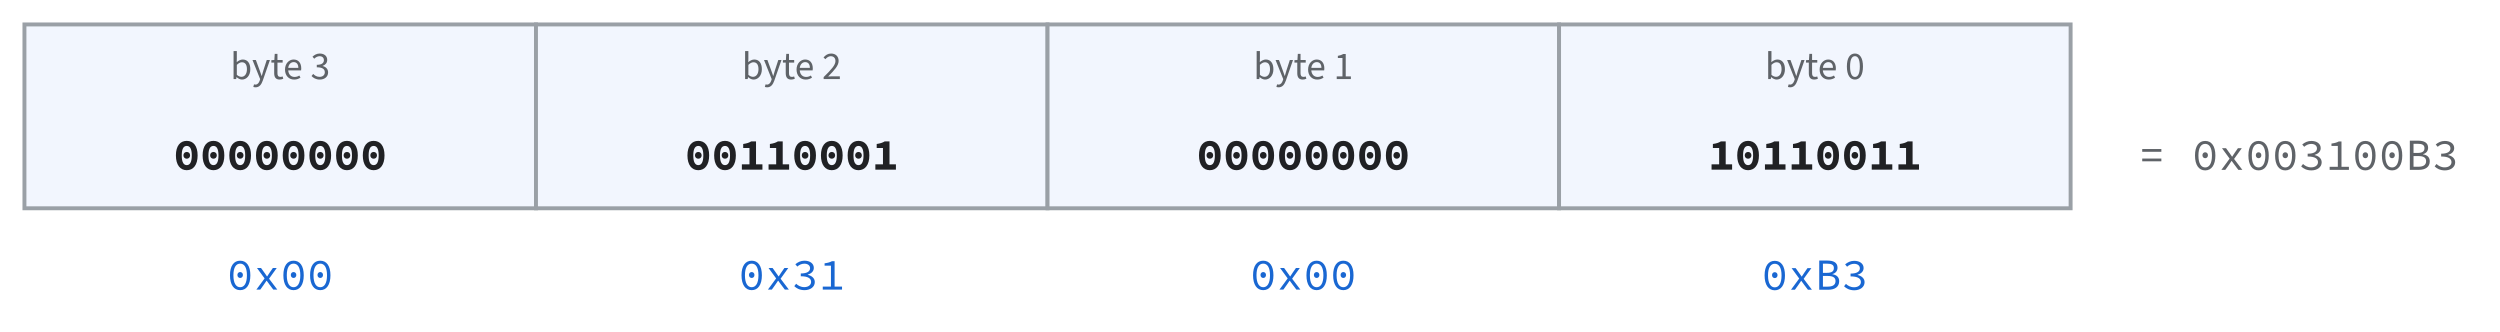
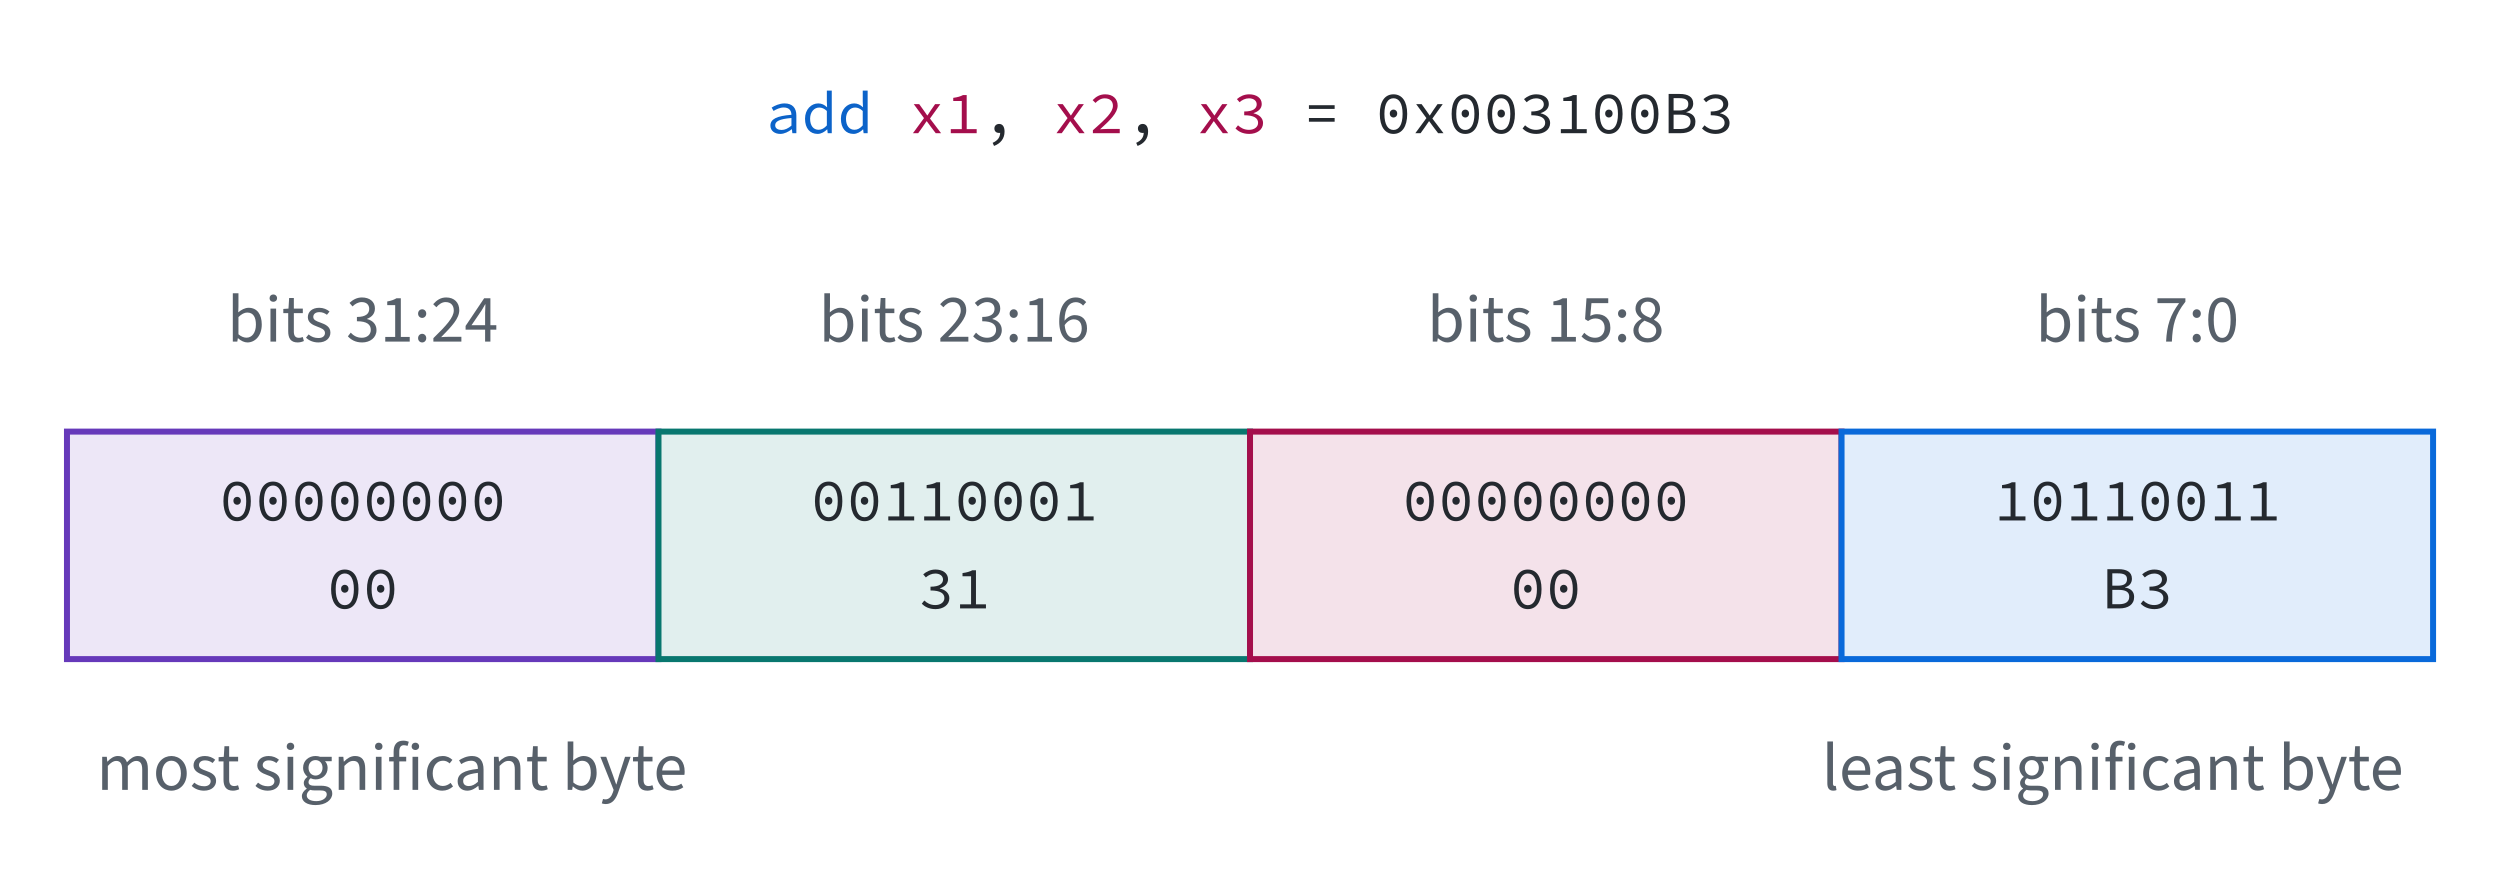
- <svg xmlns="http://www.w3.org/2000/svg" xmlns:xlink="http://www.w3.org/1999/xlink" version="1.1" width="443.31" height="58.78" viewBox="0 0 443.31 58.78">
+ <svg xmlns="http://www.w3.org/2000/svg" xmlns:xlink="http://www.w3.org/1999/xlink" version="1.1" width="311.49" height="111.6" viewBox="0 0 311.49 111.6">
  <defs>
-     <path id="font_1_29" d="M.297-.012C.408-.012 .508 .085 .508 .251 .508 .401 .44 .498 .315 .498 .261 .498 .207 .469 .162 .431L.165 .518V.712H.082V0H.148L.156 .05H.159C.202 .011 .252-.012 .297-.012M.283 .058C.251 .058 .207 .071 .165 .108V.362C.211 .406 .253 .428 .294 .428 .385 .428 .422 .357 .422 .25 .422 .13 .363 .058 .283 .058Z" />
-     <path id="font_1_52" d="M.091-.209C.188-.209 .239-.136 .273-.04L.456 .486H.375L.288 .218C.275 .175 .261 .125 .248 .081H.244C.228 .126 .212 .176 .196 .218L.098 .486H.012L.207-.001 .196-.037C.176-.097 .141-.14 .087-.14 .075-.14 .063-.138 .051-.134L.033-.199C.049-.205 .068-.209 .091-.209Z" />
-     <path id="font_1_47" d="M.235-.012C.268-.012 .301-.003 .327 .009L.31 .068C.29 .059 .272 .056 .254 .056 .199 .056 .179 .09 .179 .149V.419H.311V.486H.179V.642H.11L.1 .486 .024 .481V.419H.096V.151C.096 .054 .131-.012 .235-.012Z" />
-     <path id="font_1_32" d="M.278-.012C.345-.012 .397 .008 .439 .038L.41 .091C.376 .068 .335 .055 .288 .055 .196 .055 .135 .121 .128 .221H.455C.458 .237 .459 .252 .459 .27 .459 .41 .388 .498 .264 .498 .153 .498 .046 .401 .046 .243 .046 .082 .148-.012 .278-.012M.128 .285C.138 .378 .198 .432 .266 .432 .34 .432 .385 .381 .385 .285H.128Z" />
-     <path id="font_1_1206" d="M.236-.012C.353-.012 .447 .057 .447 .17 .447 .258 .386 .314 .309 .332V.336C.378 .362 .424 .411 .424 .488 .424 .591 .344 .65 .233 .65 .158 .65 .099 .616 .05 .57L.094 .518C.132 .555 .177 .582 .23 .582 .298 .582 .34 .543 .34 .482 .34 .415 .294 .363 .159 .363V.3C.311 .3 .363 .249 .363 .173 .363 .102 .308 .057 .231 .057 .156 .057 .106 .092 .068 .132L.026 .078C.069 .031 .134-.012 .236-.012Z" />
-     <path id="font_2_877" d="M.3-.012C.447-.012 .544 .105 .544 .32 .544 .536 .447 .647 .3 .647 .153 .647 .056 .536 .056 .32 .056 .105 .153-.012 .3-.012M.3 .102C.237 .102 .187 .155 .187 .32 .187 .485 .237 .533 .3 .533 .363 .533 .413 .485 .413 .32 .413 .155 .363 .102 .3 .102M.3 .246C.342 .246 .375 .276 .375 .322 .375 .368 .342 .398 .3 .398 .258 .398 .225 .368 .225 .322 .225 .276 .258 .246 .3 .246Z" />
-     <path id="font_3_877" d="M.3-.012C.442-.012 .529 .109 .529 .322 .529 .535 .442 .65 .3 .65 .158 .65 .071 .535 .071 .322 .071 .109 .158-.012 .3-.012M.3 .054C.211 .054 .148 .138 .148 .322 .148 .505 .211 .584 .3 .584 .389 .584 .452 .505 .452 .322 .452 .138 .389 .054 .3 .054M.3 .262C.333 .262 .362 .287 .362 .329 .362 .37 .333 .395 .3 .395 .267 .395 .238 .37 .238 .329 .238 .287 .267 .262 .3 .262Z" />
-     <path id="font_3_51" d="M.064 0H.152L.232 .112C.252 .143 .272 .171 .292 .2H.296C.317 .172 .34 .14 .36 .112L.445 0H.535L.349 .245 .522 .486H.435L.362 .381C.345 .354 .325 .324 .307 .297H.303C.283 .324 .263 .353 .246 .379L.169 .486H.078L.249 .252 .064 0Z" />
-     <path id="font_1_1205" d="M.04 0H.452V.071H.261C.228 .071 .189 .069 .154 .066 .309 .224 .421 .339 .421 .463 .421 .575 .347 .65 .229 .65 .147 .65 .09 .611 .037 .551L.084 .506C.12 .548 .166 .582 .219 .582 .3 .582 .34 .531 .34 .458 .34 .355 .23 .237 .04 .051V0Z" />
-     <path id="font_2_878" d="M.079 0H.541V.119H.397V.635H.289C.24 .606 .195 .59 .109 .577V.486H.25V.119H.079V0Z" />
-     <path id="font_3_880" d="M.287-.012C.414-.012 .518 .057 .518 .17 .518 .258 .445 .314 .36 .332V.336C.439 .362 .496 .411 .496 .488 .496 .591 .405 .65 .285 .65 .203 .65 .134 .616 .081 .57L.125 .518C.167 .556 .222 .583 .282 .583 .36 .583 .412 .544 .412 .482 .412 .415 .354 .363 .203 .363V.3C.371 .3 .435 .249 .435 .173 .435 .102 .369 .056 .282 .056 .2 .056 .141 .092 .099 .132L.057 .078C.104 .031 .177-.012 .287-.012Z" />
-     <path id="font_3_878" d="M.097 0H.53V.068H.363V.638H.302C.261 .616 .213 .601 .138 .591V.538H.281V.068H.097V0Z" />
-     <path id="font_1_1204" d="M.079 0H.439V.069H.308V.638H.244C.209 .617 .167 .601 .108 .591V.537H.225V.069H.079V0Z" />
-     <path id="font_1_1203" d="M.249-.012C.376-.012 .453 .107 .453 .321 .453 .535 .376 .65 .249 .65 .121 .65 .044 .535 .044 .321 .044 .107 .121-.012 .249-.012M.249 .055C.175 .055 .125 .134 .125 .321 .125 .508 .175 .583 .249 .583 .323 .583 .373 .508 .373 .321 .373 .134 .323 .055 .249 .055Z" />
-     <path id="font_3_3" d="M.099 0H.3C.447 0 .547 .063 .547 .192 .547 .282 .491 .334 .395 .349V.353C.473 .373 .51 .431 .51 .496 .51 .611 .419 .656 .285 .656H.099V0M.182 .38V.586H.275C.376 .586 .428 .56 .428 .489 .428 .416 .383 .38 .271 .38H.182M.182 .07V.31H.288C.403 .31 .465 .277 .465 .196 .465 .107 .4 .07 .288 .07H.182Z" />
-     <path id="font_3_1157" d="M.085 .406H.515V.468H.085V.406M.085 .192H.515V.254H.085V.192Z" />
+     <path id="font_1_877" d="M.3-.012C.442-.012 .529 .109 .529 .322 .529 .535 .442 .65 .3 .65 .158 .65 .071 .535 .071 .322 .071 .109 .158-.012 .3-.012M.3 .054C.211 .054 .148 .138 .148 .322 .148 .505 .211 .584 .3 .584 .389 .584 .452 .505 .452 .322 .452 .138 .389 .054 .3 .054M.3 .262C.333 .262 .362 .287 .362 .329 .362 .37 .333 .395 .3 .395 .267 .395 .238 .37 .238 .329 .238 .287 .267 .262 .3 .262Z" />
+     <path id="font_2_29" d="M.297-.012C.408-.012 .508 .085 .508 .251 .508 .401 .44 .498 .315 .498 .261 .498 .207 .469 .162 .431L.165 .518V.712H.082V0H.148L.156 .05H.159C.202 .011 .252-.012 .297-.012M.283 .058C.251 .058 .207 .071 .165 .108V.362C.211 .406 .253 .428 .294 .428 .385 .428 .422 .357 .422 .25 .422 .13 .363 .058 .283 .058Z" />
+     <path id="font_2_36" d="M.082 0H.165V.486H.082V0M.124 .586C.156 .586 .179 .607 .179 .64 .179 .672 .156 .694 .124 .694 .092 .694 .069 .672 .069 .64 .069 .607 .092 .586 .124 .586Z" />
+     <path id="font_2_47" d="M.235-.012C.268-.012 .301-.003 .327 .009L.31 .068C.29 .059 .272 .056 .254 .056 .199 .056 .179 .09 .179 .149V.419H.311V.486H.179V.642H.11L.1 .486 .024 .481V.419H.096V.151C.096 .054 .131-.012 .235-.012Z" />
+     <path id="font_2_46" d="M.209-.012C.324-.012 .387 .054 .387 .133 .387 .221 .314 .254 .238 .281 .177 .302 .135 .32 .135 .364 .135 .4 .162 .434 .224 .434 .267 .434 .302 .42 .336 .395L.374 .443C.336 .475 .284 .498 .223 .498 .117 .498 .055 .438 .055 .36 .055 .28 .125 .245 .198 .219 .253 .199 .307 .178 .307 .128 .307 .086 .276 .053 .212 .053 .152 .053 .108 .071 .066 .106L.028 .058C.073 .014 .138-.012 .209-.012Z" />
+     <path id="font_2_1206" d="M.236-.012C.353-.012 .447 .057 .447 .17 .447 .258 .386 .314 .309 .332V.336C.378 .362 .424 .411 .424 .488 .424 .591 .344 .65 .233 .65 .158 .65 .099 .616 .05 .57L.094 .518C.132 .555 .177 .582 .23 .582 .298 .582 .34 .543 .34 .482 .34 .415 .294 .363 .159 .363V.3C.311 .3 .363 .249 .363 .173 .363 .102 .308 .057 .231 .057 .156 .057 .106 .092 .068 .132L.026 .078C.069 .031 .134-.012 .236-.012Z" />
+     <path id="font_2_1204" d="M.079 0H.439V.069H.308V.638H.244C.209 .617 .167 .601 .108 .591V.537H.225V.069H.079V0Z" />
+     <path id="font_2_1259" d="M.125 .349C.158 .349 .185 .375 .185 .412 .185 .45 .158 .476 .125 .476 .092 .476 .065 .45 .065 .412 .065 .375 .092 .349 .125 .349M.125-.012C.158-.012 .185 .014 .185 .051 .185 .089 .158 .115 .125 .115 .092 .115 .065 .089 .065 .051 .065 .014 .092-.012 .125-.012Z" />
+     <path id="font_2_1205" d="M.04 0H.452V.071H.261C.228 .071 .189 .069 .154 .066 .309 .224 .421 .339 .421 .463 .421 .575 .347 .65 .229 .65 .147 .65 .09 .611 .037 .551L.084 .506C.12 .548 .166 .582 .219 .582 .3 .582 .34 .531 .34 .458 .34 .355 .23 .237 .04 .051V0Z" />
+     <path id="font_2_1207" d="M.104 .242 .253 .459C.271 .491 .289 .519 .305 .549H.309C.307 .515 .304 .46 .304 .427V.242H.104M.304 0H.382V.176H.469V.242H.382V.638H.29L.017 .231V.176H.304V0Z" />
+     <path id="font_1_878" d="M.097 0H.53V.068H.363V.638H.302C.261 .616 .213 .601 .138 .591V.538H.281V.068H.097V0Z" />
+     <path id="font_1_880" d="M.287-.012C.414-.012 .518 .057 .518 .17 .518 .258 .445 .314 .36 .332V.336C.439 .362 .496 .411 .496 .488 .496 .591 .405 .65 .285 .65 .203 .65 .134 .616 .081 .57L.125 .518C.167 .556 .222 .583 .282 .583 .36 .583 .412 .544 .412 .482 .412 .415 .354 .363 .203 .363V.3C.371 .3 .435 .249 .435 .173 .435 .102 .369 .056 .282 .056 .2 .056 .141 .092 .099 .132L.057 .078C.104 .031 .177-.012 .287-.012Z" />
+     <path id="font_2_1209" d="M.261 .328C.34 .328 .379 .276 .379 .193 .379 .109 .331 .053 .268 .053 .188 .053 .139 .119 .128 .243 .168 .303 .22 .328 .261 .328M.268-.012C.371-.012 .457 .071 .457 .193 .457 .324 .386 .39 .275 .39 .223 .39 .166 .358 .126 .308 .129 .511 .205 .581 .294 .581 .334 .581 .374 .561 .399 .53L.445 .582C.41 .621 .36 .65 .291 .65 .164 .65 .048 .551 .048 .295 .048 .09 .143-.012 .268-.012Z" />
+     <path id="font_2_1208" d="M.234-.012C.345-.012 .449 .066 .449 .204 .449 .342 .36 .404 .252 .404 .213 .404 .184 .394 .154 .378L.171 .566H.418V.638H.098L.077 .331 .121 .303C.159 .328 .186 .341 .23 .341 .312 .341 .365 .29 .365 .202 .365 .113 .304 .057 .226 .057 .151 .057 .103 .092 .065 .13L.025 .075C.069 .031 .132-.012 .234-.012Z" />
+     <path id="font_2_1211" d="M.25-.012C.374-.012 .456 .063 .456 .158 .456 .244 .402 .289 .345 .322V.326C.385 .356 .433 .413 .433 .48 .433 .579 .364 .65 .253 .65 .15 .65 .072 .584 .072 .486 .072 .419 .114 .372 .161 .339V.335C.101 .303 .041 .246 .041 .163 .041 .062 .13-.012 .25-.012M.295 .348C.218 .378 .148 .41 .148 .486 .148 .548 .192 .588 .251 .588 .321 .588 .362 .538 .362 .476 .362 .429 .338 .386 .295 .348M.252 .05C.174 .05 .116 .101 .116 .171 .116 .229 .154 .276 .204 .309 .296 .272 .377 .243 .377 .161 .377 .095 .326 .05 .252 .05Z" />
+     <path id="font_1_3" d="M.099 0H.3C.447 0 .547 .063 .547 .192 .547 .282 .491 .334 .395 .349V.353C.473 .373 .51 .431 .51 .496 .51 .611 .419 .656 .285 .656H.099V0M.182 .38V.586H.275C.376 .586 .428 .56 .428 .489 .428 .416 .383 .38 .271 .38H.182M.182 .07V.31H.288C.403 .31 .465 .277 .465 .196 .465 .107 .4 .07 .288 .07H.182Z" />
+     <path id="font_2_1210" d="M.171 0H.256C.267 .249 .302 .393 .455 .587V.638H.044V.566H.362C.233 .39 .182 .24 .171 0Z" />
+     <path id="font_2_1203" d="M.249-.012C.376-.012 .453 .107 .453 .321 .453 .535 .376 .65 .249 .65 .121 .65 .044 .535 .044 .321 .044 .107 .121-.012 .249-.012M.249 .055C.175 .055 .125 .134 .125 .321 .125 .508 .175 .583 .249 .583 .323 .583 .373 .508 .373 .321 .373 .134 .323 .055 .249 .055Z" />
+     <path id="font_2_40" d="M.082 0H.165V.352C.21 .402 .25 .426 .286 .426 .348 .426 .376 .388 .376 .297V0H.459V.352C.504 .402 .543 .426 .581 .426 .642 .426 .671 .388 .671 .297V0H.754V.308C.754 .432 .706 .498 .606 .498 .547 .498 .496 .46 .446 .406 .426 .463 .386 .498 .311 .498 .253 .498 .203 .462 .16 .416H.157L.15 .486H.082V0Z" />
+     <path id="font_2_42" d="M.271-.012C.39-.012 .497 .081 .497 .242 .497 .405 .39 .498 .271 .498 .152 .498 .046 .405 .046 .242 .046 .081 .152-.012 .271-.012M.271 .057C.188 .057 .132 .131 .132 .242 .132 .354 .188 .429 .271 .429 .355 .429 .411 .354 .411 .242 .411 .131 .355 .057 .271 .057Z" />
+     <path id="font_2_34" d="M.246-.224C.397-.224 .492-.146 .492-.055 .492 .025 .435 .061 .322 .061H.228C.163 .061 .143 .083 .143 .113 .143 .14 .156 .156 .174 .171 .196 .16 .222 .154 .246 .154 .345 .154 .424 .219 .424 .323 .424 .364 .408 .4 .385 .422H.484V.486H.315C.297 .493 .273 .498 .246 .498 .147 .498 .063 .431 .063 .325 .063 .267 .094 .22 .126 .194V.19C.101 .173 .073 .141 .073 .1 .073 .062 .092 .036 .116 .021V.017C.072-.013 .045-.052 .045-.093 .045-.177 .127-.224 .246-.224M.246 .21C.19 .21 .143 .254 .143 .325 .143 .396 .189 .438 .246 .438 .303 .438 .349 .395 .349 .325 .349 .254 .302 .21 .246 .21M.258-.166C.17-.166 .117-.134 .117-.082 .117-.054 .132-.025 .167 0 .188-.006 .211-.008 .23-.008H.313C.377-.008 .411-.023 .411-.068 .411-.118 .35-.166 .258-.166Z" />
+     <path id="font_2_41" d="M.082 0H.165V.352C.213 .401 .248 .426 .297 .426 .361 .426 .389 .388 .389 .297V0H.472V.308C.472 .432 .426 .498 .323 .498 .256 .498 .206 .462 .16 .416H.157L.15 .486H.082V0Z" />
+     <path id="font_2_33" d="M.096 0H.179V.419H.281V.486H.179V.562C.179 .624 .201 .657 .247 .657 .264 .657 .282 .653 .301 .647L.319 .708C.299 .717 .268 .724 .238 .724 .141 .724 .096 .661 .096 .562V.486L.03 .481V.419H.096V0Z" />
+     <path id="font_2_30" d="M.274-.012C.332-.012 .387 .01 .431 .05L.395 .103C.366 .077 .326 .057 .281 .057 .192 .057 .132 .131 .132 .242 .132 .354 .196 .429 .284 .429 .323 .429 .354 .414 .381 .389L.422 .441C.388 .473 .344 .498 .28 .498 .155 .498 .046 .405 .046 .242 .046 .081 .145-.012 .274-.012Z" />
+     <path id="font_2_28" d="M.194-.012C.255-.012 .308 .019 .354 .058H.357L.365 0H.433V.299C.433 .419 .382 .498 .264 .498 .186 .498 .118 .465 .073 .435L.105 .379C.143 .404 .194 .429 .25 .429 .329 .429 .349 .37 .35 .309 .142 .286 .052 .234 .052 .126 .052 .038 .113-.012 .194-.012M.217 .056C.17 .056 .133 .077 .133 .131 .133 .194 .186 .231 .35 .25V.118C.303 .077 .264 .056 .217 .056Z" />
+     <path id="font_2_52" d="M.091-.209C.188-.209 .239-.136 .273-.04L.456 .486H.375L.288 .218C.275 .175 .261 .125 .248 .081H.244C.228 .126 .212 .176 .196 .218L.098 .486H.012L.207-.001 .196-.037C.176-.097 .141-.14 .087-.14 .075-.14 .063-.138 .051-.134L.033-.199C.049-.205 .068-.209 .091-.209Z" />
+     <path id="font_2_32" d="M.278-.012C.345-.012 .397 .008 .439 .038L.41 .091C.376 .068 .335 .055 .288 .055 .196 .055 .135 .121 .128 .221H.455C.458 .237 .459 .252 .459 .27 .459 .41 .388 .498 .264 .498 .153 .498 .046 .401 .046 .243 .046 .082 .148-.012 .278-.012M.128 .285C.138 .378 .198 .432 .266 .432 .34 .432 .385 .381 .385 .285H.128Z" />
+     <path id="font_2_39" d="M.169-.012C.19-.012 .205-.009 .217-.003L.206 .059C.198 .057 .194 .057 .189 .057 .176 .057 .165 .066 .165 .092V.712H.082V.098C.082 .028 .107-.012 .169-.012Z" />
+     <path id="font_1_28" d="M.246-.012C.315-.012 .384 .024 .438 .066H.441L.448 0H.515V.298C.515 .419 .451 .498 .318 .498 .233 .498 .151 .46 .102 .428L.134 .372C.179 .4 .241 .43 .304 .43 .398 .43 .431 .374 .433 .308 .182 .288 .081 .235 .081 .126 .081 .039 .155-.012 .246-.012M.268 .054C.212 .054 .161 .077 .161 .132 .161 .196 .225 .237 .433 .254V.126C.378 .08 .323 .054 .268 .054Z" />
+     <path id="font_1_31" d="M.271-.012C.331-.012 .389 .023 .429 .064H.432L.439 0H.507V.712H.425V.525L.429 .435H.426C.384 .475 .339 .498 .281 .498 .166 .498 .06 .4 .06 .242 .06 .08 .144-.012 .271-.012M.288 .057C.198 .057 .145 .127 .145 .243 .145 .354 .213 .429 .297 .429 .339 .429 .381 .413 .425 .372V.13C.382 .082 .336 .057 .288 .057Z" />
+     <path id="font_1_51" d="M.064 0H.152L.232 .112C.252 .143 .272 .171 .292 .2H.296C.317 .172 .34 .14 .36 .112L.445 0H.535L.349 .245 .522 .486H.435L.362 .381C.345 .354 .325 .324 .307 .297H.303C.283 .324 .263 .353 .246 .379L.169 .486H.078L.249 .252 .064 0Z" />
+     <path id="font_1_914" d="M.22-.213C.33-.172 .396-.09 .396 .027 .396 .105 .365 .155 .306 .155 .263 .155 .226 .128 .226 .079 .226 .029 .261 .004 .304 .004 .31 .004 .317 .004 .323 .006 .32-.073 .279-.124 .197-.161L.22-.213Z" />
+     <path id="font_1_879" d="M.073 0H.522V.071H.312C.274 .071 .233 .068 .193 .065 .367 .223 .487 .342 .487 .462 .487 .575 .407 .65 .279 .65 .189 .65 .126 .611 .069 .553L.116 .506C.157 .549 .209 .583 .269 .583 .363 .583 .408 .531 .408 .458 .408 .352 .289 .24 .073 .049V0Z" />
+     <path id="font_1_1157" d="M.085 .406H.515V.468H.085V.406M.085 .192H.515V.254H.085V.192Z" />
  </defs>
-   <path transform="matrix(1,0,0,-1,4.33374,36.93356)" d="M0 0V32.599H90.708V0ZM90.708 32.599" fill="#f2f6fe" />
-   <path transform="matrix(1,0,0,-1,4.33374,36.93356)" stroke-width=".697" stroke-linecap="butt" stroke-miterlimit="10" stroke-linejoin="miter" fill="none" stroke="#9aa0a6" d="M0 0V32.599H90.708V0ZM90.708 32.599" />
-   <use data-text="b" xlink:href="#font_1_29" transform="matrix(6.973848,0,0,-6.973848,40.84497,14.02594)" fill="#5f6368" />
-   <use data-text="y" xlink:href="#font_1_52" transform="matrix(6.973848,0,0,-6.973848,44.68756,14.02594)" fill="#5f6368" />
-   <use data-text="t" xlink:href="#font_1_47" transform="matrix(6.973848,0,0,-6.973848,47.95132,14.02594)" fill="#5f6368" />
-   <use data-text="e" xlink:href="#font_1_32" transform="matrix(6.973848,0,0,-6.973848,50.21782,14.02594)" fill="#5f6368" />
-   <use data-text="3" xlink:href="#font_1_1206" transform="matrix(6.973848,0,0,-6.973848,55.06465,14.02594)" fill="#5f6368" />
-   <use data-text="0" xlink:href="#font_2_877" transform="matrix(7.890455,0,0,-7.890455,30.75059,30.08433)" fill="#202124" />
-   <use data-text="0" xlink:href="#font_2_877" transform="matrix(7.890455,0,0,-7.890455,35.48486,30.08433)" fill="#202124" />
-   <use data-text="0" xlink:href="#font_2_877" transform="matrix(7.890455,0,0,-7.890455,40.21913,30.08433)" fill="#202124" />
-   <use data-text="0" xlink:href="#font_2_877" transform="matrix(7.890455,0,0,-7.890455,44.9534,30.08433)" fill="#202124" />
-   <use data-text="0" xlink:href="#font_2_877" transform="matrix(7.890455,0,0,-7.890455,49.68768,30.08433)" fill="#202124" />
-   <use data-text="0" xlink:href="#font_2_877" transform="matrix(7.890455,0,0,-7.890455,54.42195,30.08433)" fill="#202124" />
-   <use data-text="0" xlink:href="#font_2_877" transform="matrix(7.890455,0,0,-7.890455,59.15622,30.08433)" fill="#202124" />
-   <use data-text="0" xlink:href="#font_2_877" transform="matrix(7.890455,0,0,-7.890455,63.89049,30.08433)" fill="#202124" />
-   <use data-text="0" xlink:href="#font_3_877" transform="matrix(7.890455,0,0,-7.890455,40.21927,51.35623)" fill="#1967d2" />
-   <use data-text="x" xlink:href="#font_3_51" transform="matrix(7.890455,0,0,-7.890455,44.95354,51.35623)" fill="#1967d2" />
-   <use data-text="0" xlink:href="#font_3_877" transform="matrix(7.890455,0,0,-7.890455,49.68781,51.35623)" fill="#1967d2" />
-   <use data-text="0" xlink:href="#font_3_877" transform="matrix(7.890455,0,0,-7.890455,54.42209,51.35623)" fill="#1967d2" />
-   <path transform="matrix(1,0,0,-1,4.33374,36.93356)" d="M90.708 0V32.599H181.417V0ZM181.417 32.599" fill="#f2f6fe" />
-   <path transform="matrix(1,0,0,-1,4.33374,36.93356)" stroke-width=".697" stroke-linecap="butt" stroke-miterlimit="10" stroke-linejoin="miter" fill="none" stroke="#9aa0a6" d="M90.708 0V32.599H181.417V0ZM181.417 32.599" />
-   <use data-text="b" xlink:href="#font_1_29" transform="matrix(6.973848,0,0,-6.973848,131.5534,14.02594)" fill="#5f6368" />
-   <use data-text="y" xlink:href="#font_1_52" transform="matrix(6.973848,0,0,-6.973848,135.396,14.02594)" fill="#5f6368" />
-   <use data-text="t" xlink:href="#font_1_47" transform="matrix(6.973848,0,0,-6.973848,138.6598,14.02594)" fill="#5f6368" />
-   <use data-text="e" xlink:href="#font_1_32" transform="matrix(6.973848,0,0,-6.973848,140.9262,14.02594)" fill="#5f6368" />
-   <use data-text="2" xlink:href="#font_1_1205" transform="matrix(6.973848,0,0,-6.973848,145.7731,14.02594)" fill="#5f6368" />
-   <use data-text="0" xlink:href="#font_2_877" transform="matrix(7.890455,0,0,-7.890455,121.459,30.08433)" fill="#202124" />
-   <use data-text="0" xlink:href="#font_2_877" transform="matrix(7.890455,0,0,-7.890455,126.1933,30.08433)" fill="#202124" />
-   <use data-text="1" xlink:href="#font_2_878" transform="matrix(7.890455,0,0,-7.890455,130.9275,30.08433)" fill="#202124" />
-   <use data-text="1" xlink:href="#font_2_878" transform="matrix(7.890455,0,0,-7.890455,135.6618,30.08433)" fill="#202124" />
-   <use data-text="0" xlink:href="#font_2_877" transform="matrix(7.890455,0,0,-7.890455,140.3961,30.08433)" fill="#202124" />
-   <use data-text="0" xlink:href="#font_2_877" transform="matrix(7.890455,0,0,-7.890455,145.1304,30.08433)" fill="#202124" />
-   <use data-text="0" xlink:href="#font_2_877" transform="matrix(7.890455,0,0,-7.890455,149.8646,30.08433)" fill="#202124" />
-   <use data-text="1" xlink:href="#font_2_878" transform="matrix(7.890455,0,0,-7.890455,154.5989,30.08433)" fill="#202124" />
-   <use data-text="0" xlink:href="#font_3_877" transform="matrix(7.890455,0,0,-7.890455,130.9277,51.35623)" fill="#1967d2" />
-   <use data-text="x" xlink:href="#font_3_51" transform="matrix(7.890455,0,0,-7.890455,135.6619,51.35623)" fill="#1967d2" />
-   <use data-text="3" xlink:href="#font_3_880" transform="matrix(7.890455,0,0,-7.890455,140.3962,51.35623)" fill="#1967d2" />
-   <use data-text="1" xlink:href="#font_3_878" transform="matrix(7.890455,0,0,-7.890455,145.1305,51.35623)" fill="#1967d2" />
-   <path transform="matrix(1,0,0,-1,4.33374,36.93356)" d="M181.417 0V32.599H272.125V0ZM272.125 32.599" fill="#f2f6fe" />
-   <path transform="matrix(1,0,0,-1,4.33374,36.93356)" stroke-width=".697" stroke-linecap="butt" stroke-miterlimit="10" stroke-linejoin="miter" fill="none" stroke="#9aa0a6" d="M181.417 0V32.599H272.125V0ZM272.125 32.599" />
-   <use data-text="b" xlink:href="#font_1_29" transform="matrix(6.973848,0,0,-6.973848,222.2618,14.02594)" fill="#5f6368" />
-   <use data-text="y" xlink:href="#font_1_52" transform="matrix(6.973848,0,0,-6.973848,226.1044,14.02594)" fill="#5f6368" />
-   <use data-text="t" xlink:href="#font_1_47" transform="matrix(6.973848,0,0,-6.973848,229.3681,14.02594)" fill="#5f6368" />
-   <use data-text="e" xlink:href="#font_1_32" transform="matrix(6.973848,0,0,-6.973848,231.6346,14.02594)" fill="#5f6368" />
-   <use data-text="1" xlink:href="#font_1_1204" transform="matrix(6.973848,0,0,-6.973848,236.4815,14.02594)" fill="#5f6368" />
-   <use data-text="0" xlink:href="#font_2_877" transform="matrix(7.890455,0,0,-7.890455,212.1674,30.08433)" fill="#202124" />
-   <use data-text="0" xlink:href="#font_2_877" transform="matrix(7.890455,0,0,-7.890455,216.9017,30.08433)" fill="#202124" />
-   <use data-text="0" xlink:href="#font_2_877" transform="matrix(7.890455,0,0,-7.890455,221.636,30.08433)" fill="#202124" />
-   <use data-text="0" xlink:href="#font_2_877" transform="matrix(7.890455,0,0,-7.890455,226.3702,30.08433)" fill="#202124" />
-   <use data-text="0" xlink:href="#font_2_877" transform="matrix(7.890455,0,0,-7.890455,231.1045,30.08433)" fill="#202124" />
-   <use data-text="0" xlink:href="#font_2_877" transform="matrix(7.890455,0,0,-7.890455,235.8388,30.08433)" fill="#202124" />
-   <use data-text="0" xlink:href="#font_2_877" transform="matrix(7.890455,0,0,-7.890455,240.5731,30.08433)" fill="#202124" />
-   <use data-text="0" xlink:href="#font_2_877" transform="matrix(7.890455,0,0,-7.890455,245.3073,30.08433)" fill="#202124" />
-   <use data-text="0" xlink:href="#font_3_877" transform="matrix(7.890455,0,0,-7.890455,221.6361,51.35623)" fill="#1967d2" />
-   <use data-text="x" xlink:href="#font_3_51" transform="matrix(7.890455,0,0,-7.890455,226.3704,51.35623)" fill="#1967d2" />
-   <use data-text="0" xlink:href="#font_3_877" transform="matrix(7.890455,0,0,-7.890455,231.1046,51.35623)" fill="#1967d2" />
-   <use data-text="0" xlink:href="#font_3_877" transform="matrix(7.890455,0,0,-7.890455,235.8389,51.35623)" fill="#1967d2" />
-   <path transform="matrix(1,0,0,-1,4.33374,36.93356)" d="M272.125 0V32.599H362.834V0ZM362.834 32.599" fill="#f2f6fe" />
-   <path transform="matrix(1,0,0,-1,4.33374,36.93356)" stroke-width=".697" stroke-linecap="butt" stroke-miterlimit="10" stroke-linejoin="miter" fill="none" stroke="#9aa0a6" d="M272.125 0V32.599H362.834V0ZM362.834 32.599" />
-   <use data-text="b" xlink:href="#font_1_29" transform="matrix(6.973848,0,0,-6.973848,312.9702,14.02594)" fill="#5f6368" />
-   <use data-text="y" xlink:href="#font_1_52" transform="matrix(6.973848,0,0,-6.973848,316.8128,14.02594)" fill="#5f6368" />
-   <use data-text="t" xlink:href="#font_1_47" transform="matrix(6.973848,0,0,-6.973848,320.0766,14.02594)" fill="#5f6368" />
-   <use data-text="e" xlink:href="#font_1_32" transform="matrix(6.973848,0,0,-6.973848,322.3431,14.02594)" fill="#5f6368" />
-   <use data-text="0" xlink:href="#font_1_1203" transform="matrix(6.973848,0,0,-6.973848,327.1899,14.02594)" fill="#5f6368" />
-   <use data-text="1" xlink:href="#font_2_878" transform="matrix(7.890455,0,0,-7.890455,302.8758,30.08433)" fill="#202124" />
-   <use data-text="0" xlink:href="#font_2_877" transform="matrix(7.890455,0,0,-7.890455,307.6101,30.08433)" fill="#202124" />
-   <use data-text="1" xlink:href="#font_2_878" transform="matrix(7.890455,0,0,-7.890455,312.3444,30.08433)" fill="#202124" />
-   <use data-text="1" xlink:href="#font_2_878" transform="matrix(7.890455,0,0,-7.890455,317.0786,30.08433)" fill="#202124" />
-   <use data-text="0" xlink:href="#font_2_877" transform="matrix(7.890455,0,0,-7.890455,321.8129,30.08433)" fill="#202124" />
-   <use data-text="0" xlink:href="#font_2_877" transform="matrix(7.890455,0,0,-7.890455,326.5472,30.08433)" fill="#202124" />
-   <use data-text="1" xlink:href="#font_2_878" transform="matrix(7.890455,0,0,-7.890455,331.2815,30.08433)" fill="#202124" />
-   <use data-text="1" xlink:href="#font_2_878" transform="matrix(7.890455,0,0,-7.890455,336.0157,30.08433)" fill="#202124" />
-   <use data-text="0" xlink:href="#font_3_877" transform="matrix(7.890455,0,0,-7.890455,312.3445,51.37991)" fill="#1967d2" />
-   <use data-text="x" xlink:href="#font_3_51" transform="matrix(7.890455,0,0,-7.890455,317.0788,51.37991)" fill="#1967d2" />
-   <use data-text="B" xlink:href="#font_3_3" transform="matrix(7.890455,0,0,-7.890455,321.8131,51.37991)" fill="#1967d2" />
-   <use data-text="3" xlink:href="#font_3_880" transform="matrix(7.890455,0,0,-7.890455,326.5473,51.37991)" fill="#1967d2" />
-   <use data-text="=" xlink:href="#font_3_1157" transform="matrix(7.890455,0,0,-7.890455,379.1969,30.11983)" fill="#5f6368" />
-   <use data-text="0" xlink:href="#font_3_877" transform="matrix(7.890455,0,0,-7.890455,388.6655,30.11983)" fill="#5f6368" />
-   <use data-text="x" xlink:href="#font_3_51" transform="matrix(7.890455,0,0,-7.890455,393.3998,30.11983)" fill="#5f6368" />
-   <use data-text="0" xlink:href="#font_3_877" transform="matrix(7.890455,0,0,-7.890455,398.134,30.11983)" fill="#5f6368" />
-   <use data-text="0" xlink:href="#font_3_877" transform="matrix(7.890455,0,0,-7.890455,402.8683,30.11983)" fill="#5f6368" />
-   <use data-text="3" xlink:href="#font_3_880" transform="matrix(7.890455,0,0,-7.890455,407.6026,30.11983)" fill="#5f6368" />
-   <use data-text="1" xlink:href="#font_3_878" transform="matrix(7.890455,0,0,-7.890455,412.3368,30.11983)" fill="#5f6368" />
-   <use data-text="0" xlink:href="#font_3_877" transform="matrix(7.890455,0,0,-7.890455,417.0711,30.11983)" fill="#5f6368" />
-   <use data-text="0" xlink:href="#font_3_877" transform="matrix(7.890455,0,0,-7.890455,421.8054,30.11983)" fill="#5f6368" />
-   <use data-text="B" xlink:href="#font_3_3" transform="matrix(7.890455,0,0,-7.890455,426.5396,30.11983)" fill="#5f6368" />
-   <use data-text="3" xlink:href="#font_3_880" transform="matrix(7.890455,0,0,-7.890455,431.2739,30.11983)" fill="#5f6368" />
+   <path transform="matrix(1,0,0,-1,8.34372,67.94898)" d="M0-14.173H73.702V14.173H0Z" fill="#ede7f7" />
+   <path transform="matrix(1,0,0,-1,8.34372,67.94898)" stroke-width=".747" stroke-linecap="butt" stroke-miterlimit="10" stroke-linejoin="miter" fill="none" stroke="#6639ba" d="M0-14.173H73.702V14.173H0Z" />
+   <use data-text="0" xlink:href="#font_1_877" transform="matrix(7.452096,0,0,-7.452096,27.30939,64.84683)" fill="#24292f" />
+   <use data-text="0" xlink:href="#font_1_877" transform="matrix(7.452096,0,0,-7.452096,31.78064,64.84683)" fill="#24292f" />
+   <use data-text="0" xlink:href="#font_1_877" transform="matrix(7.452096,0,0,-7.452096,36.2519,64.84683)" fill="#24292f" />
+   <use data-text="0" xlink:href="#font_1_877" transform="matrix(7.452096,0,0,-7.452096,40.72316,64.84683)" fill="#24292f" />
+   <use data-text="0" xlink:href="#font_1_877" transform="matrix(7.452096,0,0,-7.452096,45.19441,64.84683)" fill="#24292f" />
+   <use data-text="0" xlink:href="#font_1_877" transform="matrix(7.452096,0,0,-7.452096,49.66567,64.84683)" fill="#24292f" />
+   <use data-text="0" xlink:href="#font_1_877" transform="matrix(7.452096,0,0,-7.452096,54.13693,64.84683)" fill="#24292f" />
+   <use data-text="0" xlink:href="#font_1_877" transform="matrix(7.452096,0,0,-7.452096,58.60818,64.84683)" fill="#24292f" />
+   <use data-text="0" xlink:href="#font_1_877" transform="matrix(7.452096,0,0,-7.452096,40.72317,75.80574)" fill="#24292f" />
+   <use data-text="0" xlink:href="#font_1_877" transform="matrix(7.452096,0,0,-7.452096,45.19443,75.80574)" fill="#24292f" />
+   <use data-text="b" xlink:href="#font_2_29" transform="matrix(8.468244,0,0,-8.468244,28.31299,42.56611)" fill="#57606a" />
+   <use data-text="i" xlink:href="#font_2_36" transform="matrix(8.468244,0,0,-8.468244,33.0044,42.56611)" fill="#57606a" />
+   <use data-text="t" xlink:href="#font_2_47" transform="matrix(8.468244,0,0,-8.468244,35.09605,42.56611)" fill="#57606a" />
+   <use data-text="s" xlink:href="#font_2_46" transform="matrix(8.468244,0,0,-8.468244,37.89057,42.56611)" fill="#57606a" />
+   <use data-text="3" xlink:href="#font_2_1206" transform="matrix(8.468244,0,0,-8.468244,43.12395,42.56611)" fill="#57606a" />
+   <use data-text="1" xlink:href="#font_2_1204" transform="matrix(8.468244,0,0,-8.468244,47.33267,42.56611)" fill="#57606a" />
+   <use data-text=":" xlink:href="#font_2_1259" transform="matrix(8.468244,0,0,-8.468244,51.54138,42.56611)" fill="#57606a" />
+   <use data-text="2" xlink:href="#font_2_1205" transform="matrix(8.468244,0,0,-8.468244,53.65845,42.56611)" fill="#57606a" />
+   <use data-text="4" xlink:href="#font_2_1207" transform="matrix(8.468244,0,0,-8.468244,57.86716,42.56611)" fill="#57606a" />
+   <path transform="matrix(1,0,0,-1,8.34372,67.94898)" d="M73.702-14.173H147.404V14.173H73.702Z" fill="#e1efee" />
+   <path transform="matrix(1,0,0,-1,8.34372,67.94898)" stroke-width=".747" stroke-linecap="butt" stroke-miterlimit="10" stroke-linejoin="miter" fill="none" stroke="#08776f" d="M73.702-14.173H147.404V14.173H73.702Z" />
+   <use data-text="0" xlink:href="#font_1_877" transform="matrix(7.452096,0,0,-7.452096,101.0113,64.84683)" fill="#24292f" />
+   <use data-text="0" xlink:href="#font_1_877" transform="matrix(7.452096,0,0,-7.452096,105.4825,64.84683)" fill="#24292f" />
+   <use data-text="1" xlink:href="#font_1_878" transform="matrix(7.452096,0,0,-7.452096,109.9538,64.84683)" fill="#24292f" />
+   <use data-text="1" xlink:href="#font_1_878" transform="matrix(7.452096,0,0,-7.452096,114.425,64.84683)" fill="#24292f" />
+   <use data-text="0" xlink:href="#font_1_877" transform="matrix(7.452096,0,0,-7.452096,118.8963,64.84683)" fill="#24292f" />
+   <use data-text="0" xlink:href="#font_1_877" transform="matrix(7.452096,0,0,-7.452096,123.3675,64.84683)" fill="#24292f" />
+   <use data-text="0" xlink:href="#font_1_877" transform="matrix(7.452096,0,0,-7.452096,127.8388,64.84683)" fill="#24292f" />
+   <use data-text="1" xlink:href="#font_1_878" transform="matrix(7.452096,0,0,-7.452096,132.3101,64.84683)" fill="#24292f" />
+   <use data-text="3" xlink:href="#font_1_880" transform="matrix(7.452096,0,0,-7.452096,114.425,75.80574)" fill="#24292f" />
+   <use data-text="1" xlink:href="#font_1_878" transform="matrix(7.452096,0,0,-7.452096,118.8963,75.80574)" fill="#24292f" />
+   <use data-text="b" xlink:href="#font_2_29" transform="matrix(8.468244,0,0,-8.468244,102.0149,42.56611)" fill="#57606a" />
+   <use data-text="i" xlink:href="#font_2_36" transform="matrix(8.468244,0,0,-8.468244,106.7063,42.56611)" fill="#57606a" />
+   <use data-text="t" xlink:href="#font_2_47" transform="matrix(8.468244,0,0,-8.468244,108.7979,42.56611)" fill="#57606a" />
+   <use data-text="s" xlink:href="#font_2_46" transform="matrix(8.468244,0,0,-8.468244,111.5924,42.56611)" fill="#57606a" />
+   <use data-text="2" xlink:href="#font_2_1205" transform="matrix(8.468244,0,0,-8.468244,116.8258,42.56611)" fill="#57606a" />
+   <use data-text="3" xlink:href="#font_2_1206" transform="matrix(8.468244,0,0,-8.468244,121.0345,42.56611)" fill="#57606a" />
+   <use data-text=":" xlink:href="#font_2_1259" transform="matrix(8.468244,0,0,-8.468244,125.2433,42.56611)" fill="#57606a" />
+   <use data-text="1" xlink:href="#font_2_1204" transform="matrix(8.468244,0,0,-8.468244,127.3603,42.56611)" fill="#57606a" />
+   <use data-text="6" xlink:href="#font_2_1209" transform="matrix(8.468244,0,0,-8.468244,131.569,42.56611)" fill="#57606a" />
+   <path transform="matrix(1,0,0,-1,8.34372,67.94898)" d="M147.404-14.173H221.106V14.173H147.404Z" fill="#f4e2ea" />
+   <path transform="matrix(1,0,0,-1,8.34372,67.94898)" stroke-width=".747" stroke-linecap="butt" stroke-miterlimit="10" stroke-linejoin="miter" fill="none" stroke="#a40e4c" d="M147.404-14.173H221.106V14.173H147.404Z" />
+   <use data-text="0" xlink:href="#font_1_877" transform="matrix(7.452096,0,0,-7.452096,174.7131,64.84683)" fill="#24292f" />
+   <use data-text="0" xlink:href="#font_1_877" transform="matrix(7.452096,0,0,-7.452096,179.1844,64.84683)" fill="#24292f" />
+   <use data-text="0" xlink:href="#font_1_877" transform="matrix(7.452096,0,0,-7.452096,183.6556,64.84683)" fill="#24292f" />
+   <use data-text="0" xlink:href="#font_1_877" transform="matrix(7.452096,0,0,-7.452096,188.1269,64.84683)" fill="#24292f" />
+   <use data-text="0" xlink:href="#font_1_877" transform="matrix(7.452096,0,0,-7.452096,192.5982,64.84683)" fill="#24292f" />
+   <use data-text="0" xlink:href="#font_1_877" transform="matrix(7.452096,0,0,-7.452096,197.0694,64.84683)" fill="#24292f" />
+   <use data-text="0" xlink:href="#font_1_877" transform="matrix(7.452096,0,0,-7.452096,201.5407,64.84683)" fill="#24292f" />
+   <use data-text="0" xlink:href="#font_1_877" transform="matrix(7.452096,0,0,-7.452096,206.0119,64.84683)" fill="#24292f" />
+   <use data-text="0" xlink:href="#font_1_877" transform="matrix(7.452096,0,0,-7.452096,188.1269,75.80574)" fill="#24292f" />
+   <use data-text="0" xlink:href="#font_1_877" transform="matrix(7.452096,0,0,-7.452096,192.5982,75.80574)" fill="#24292f" />
+   <use data-text="b" xlink:href="#font_2_29" transform="matrix(8.468244,0,0,-8.468244,177.8211,42.56611)" fill="#57606a" />
+   <use data-text="i" xlink:href="#font_2_36" transform="matrix(8.468244,0,0,-8.468244,182.5125,42.56611)" fill="#57606a" />
+   <use data-text="t" xlink:href="#font_2_47" transform="matrix(8.468244,0,0,-8.468244,184.6042,42.56611)" fill="#57606a" />
+   <use data-text="s" xlink:href="#font_2_46" transform="matrix(8.468244,0,0,-8.468244,187.3987,42.56611)" fill="#57606a" />
+   <use data-text="1" xlink:href="#font_2_1204" transform="matrix(8.468244,0,0,-8.468244,192.6321,42.56611)" fill="#57606a" />
+   <use data-text="5" xlink:href="#font_2_1208" transform="matrix(8.468244,0,0,-8.468244,196.8408,42.56611)" fill="#57606a" />
+   <use data-text=":" xlink:href="#font_2_1259" transform="matrix(8.468244,0,0,-8.468244,201.0495,42.56611)" fill="#57606a" />
+   <use data-text="8" xlink:href="#font_2_1211" transform="matrix(8.468244,0,0,-8.468244,203.1666,42.56611)" fill="#57606a" />
+   <path transform="matrix(1,0,0,-1,8.34372,67.94898)" d="M221.106-14.173H294.808V14.173H221.106Z" fill="#e1edfb" />
+   <path transform="matrix(1,0,0,-1,8.34372,67.94898)" stroke-width=".747" stroke-linecap="butt" stroke-miterlimit="10" stroke-linejoin="miter" fill="none" stroke="#0969da" d="M221.106-14.173H294.808V14.173H221.106Z" />
+   <use data-text="1" xlink:href="#font_1_878" transform="matrix(7.452096,0,0,-7.452096,248.415,64.84683)" fill="#24292f" />
+   <use data-text="0" xlink:href="#font_1_877" transform="matrix(7.452096,0,0,-7.452096,252.8863,64.84683)" fill="#24292f" />
+   <use data-text="1" xlink:href="#font_1_878" transform="matrix(7.452096,0,0,-7.452096,257.3575,64.84683)" fill="#24292f" />
+   <use data-text="1" xlink:href="#font_1_878" transform="matrix(7.452096,0,0,-7.452096,261.8288,64.84683)" fill="#24292f" />
+   <use data-text="0" xlink:href="#font_1_877" transform="matrix(7.452096,0,0,-7.452096,266.3001,64.84683)" fill="#24292f" />
+   <use data-text="0" xlink:href="#font_1_877" transform="matrix(7.452096,0,0,-7.452096,270.7713,64.84683)" fill="#24292f" />
+   <use data-text="1" xlink:href="#font_1_878" transform="matrix(7.452096,0,0,-7.452096,275.2426,64.84683)" fill="#24292f" />
+   <use data-text="1" xlink:href="#font_1_878" transform="matrix(7.452096,0,0,-7.452096,279.7138,64.84683)" fill="#24292f" />
+   <use data-text="B" xlink:href="#font_1_3" transform="matrix(7.452096,0,0,-7.452096,261.8288,75.80574)" fill="#24292f" />
+   <use data-text="3" xlink:href="#font_1_880" transform="matrix(7.452096,0,0,-7.452096,266.3001,75.80574)" fill="#24292f" />
+   <use data-text="b" xlink:href="#font_2_29" transform="matrix(8.468244,0,0,-8.468244,253.6274,42.56611)" fill="#57606a" />
+   <use data-text="i" xlink:href="#font_2_36" transform="matrix(8.468244,0,0,-8.468244,258.3188,42.56611)" fill="#57606a" />
+   <use data-text="t" xlink:href="#font_2_47" transform="matrix(8.468244,0,0,-8.468244,260.4105,42.56611)" fill="#57606a" />
+   <use data-text="s" xlink:href="#font_2_46" transform="matrix(8.468244,0,0,-8.468244,263.205,42.56611)" fill="#57606a" />
+   <use data-text="7" xlink:href="#font_2_1210" transform="matrix(8.468244,0,0,-8.468244,268.4384,42.56611)" fill="#57606a" />
+   <use data-text=":" xlink:href="#font_2_1259" transform="matrix(8.468244,0,0,-8.468244,272.6471,42.56611)" fill="#57606a" />
+   <use data-text="0" xlink:href="#font_2_1203" transform="matrix(8.468244,0,0,-8.468244,274.7642,42.56611)" fill="#57606a" />
+   <use data-text="m" xlink:href="#font_2_40" transform="matrix(8.468244,0,0,-8.468244,12.03789,98.41287)" fill="#57606a" />
+   <use data-text="o" xlink:href="#font_2_42" transform="matrix(8.468244,0,0,-8.468244,19.05806,98.41287)" fill="#57606a" />
+   <use data-text="s" xlink:href="#font_2_46" transform="matrix(8.468244,0,0,-8.468244,23.64785,98.41287)" fill="#57606a" />
+   <use data-text="t" xlink:href="#font_2_47" transform="matrix(8.468244,0,0,-8.468244,27.03515,98.41287)" fill="#57606a" />
+   <use data-text="s" xlink:href="#font_2_46" transform="matrix(8.468244,0,0,-8.468244,31.59107,98.41287)" fill="#57606a" />
+   <use data-text="i" xlink:href="#font_2_36" transform="matrix(8.468244,0,0,-8.468244,35.13926,98.41287)" fill="#57606a" />
+   <use data-text="g" xlink:href="#font_2_34" transform="matrix(8.468244,0,0,-8.468244,37.23092,98.41287)" fill="#57606a" />
+   <use data-text="n" xlink:href="#font_2_41" transform="matrix(8.468244,0,0,-8.468244,41.50738,98.41287)" fill="#57606a" />
+   <use data-text="i" xlink:href="#font_2_36" transform="matrix(8.468244,0,0,-8.468244,46.13951,98.41287)" fill="#57606a" />
+   <use data-text="f" xlink:href="#font_2_33" transform="matrix(8.468244,0,0,-8.468244,48.23116,98.41287)" fill="#57606a" />
+   <use data-text="i" xlink:href="#font_2_36" transform="matrix(8.468244,0,0,-8.468244,50.70389,98.41287)" fill="#57606a" />
+   <use data-text="c" xlink:href="#font_2_30" transform="matrix(8.468244,0,0,-8.468244,52.79555,98.41287)" fill="#57606a" />
+   <use data-text="a" xlink:href="#font_2_28" transform="matrix(8.468244,0,0,-8.468244,56.58085,98.41287)" fill="#57606a" />
+   <use data-text="n" xlink:href="#font_2_41" transform="matrix(8.468244,0,0,-8.468244,60.84885,98.41287)" fill="#57606a" />
+   <use data-text="t" xlink:href="#font_2_47" transform="matrix(8.468244,0,0,-8.468244,65.48097,98.41287)" fill="#57606a" />
+   <use data-text="b" xlink:href="#font_2_29" transform="matrix(8.468244,0,0,-8.468244,70.03689,98.41287)" fill="#57606a" />
+   <use data-text="y" xlink:href="#font_2_52" transform="matrix(8.468244,0,0,-8.468244,74.7029,98.41287)" fill="#57606a" />
+   <use data-text="t" xlink:href="#font_2_47" transform="matrix(8.468244,0,0,-8.468244,78.66603,98.41287)" fill="#57606a" />
+   <use data-text="e" xlink:href="#font_2_32" transform="matrix(8.468244,0,0,-8.468244,81.41821,98.41287)" fill="#57606a" />
+   <use data-text="l" xlink:href="#font_2_39" transform="matrix(8.468244,0,0,-8.468244,226.984,98.41287)" fill="#57606a" />
+   <use data-text="e" xlink:href="#font_2_32" transform="matrix(8.468244,0,0,-8.468244,229.1434,98.41287)" fill="#57606a" />
+   <use data-text="a" xlink:href="#font_2_28" transform="matrix(8.468244,0,0,-8.468244,233.2336,98.41287)" fill="#57606a" />
+   <use data-text="s" xlink:href="#font_2_46" transform="matrix(8.468244,0,0,-8.468244,237.5016,98.41287)" fill="#57606a" />
+   <use data-text="t" xlink:href="#font_2_47" transform="matrix(8.468244,0,0,-8.468244,240.8804,98.41287)" fill="#57606a" />
+   <use data-text="s" xlink:href="#font_2_46" transform="matrix(8.468244,0,0,-8.468244,245.4363,98.41287)" fill="#57606a" />
+   <use data-text="i" xlink:href="#font_2_36" transform="matrix(8.468244,0,0,-8.468244,248.9845,98.41287)" fill="#57606a" />
+   <use data-text="g" xlink:href="#font_2_34" transform="matrix(8.468244,0,0,-8.468244,251.0762,98.41287)" fill="#57606a" />
+   <use data-text="n" xlink:href="#font_2_41" transform="matrix(8.468244,0,0,-8.468244,255.3527,98.41287)" fill="#57606a" />
+   <use data-text="i" xlink:href="#font_2_36" transform="matrix(8.468244,0,0,-8.468244,259.9848,98.41287)" fill="#57606a" />
+   <use data-text="f" xlink:href="#font_2_33" transform="matrix(8.468244,0,0,-8.468244,262.0765,98.41287)" fill="#57606a" />
+   <use data-text="i" xlink:href="#font_2_36" transform="matrix(8.468244,0,0,-8.468244,264.5492,98.41287)" fill="#57606a" />
+   <use data-text="c" xlink:href="#font_2_30" transform="matrix(8.468244,0,0,-8.468244,266.6408,98.41287)" fill="#57606a" />
+   <use data-text="a" xlink:href="#font_2_28" transform="matrix(8.468244,0,0,-8.468244,270.4261,98.41287)" fill="#57606a" />
+   <use data-text="n" xlink:href="#font_2_41" transform="matrix(8.468244,0,0,-8.468244,274.6941,98.41287)" fill="#57606a" />
+   <use data-text="t" xlink:href="#font_2_47" transform="matrix(8.468244,0,0,-8.468244,279.3263,98.41287)" fill="#57606a" />
+   <use data-text="b" xlink:href="#font_2_29" transform="matrix(8.468244,0,0,-8.468244,283.8822,98.41287)" fill="#57606a" />
+   <use data-text="y" xlink:href="#font_2_52" transform="matrix(8.468244,0,0,-8.468244,288.5482,98.41287)" fill="#57606a" />
+   <use data-text="t" xlink:href="#font_2_47" transform="matrix(8.468244,0,0,-8.468244,292.5113,98.41287)" fill="#57606a" />
+   <use data-text="e" xlink:href="#font_2_32" transform="matrix(8.468244,0,0,-8.468244,295.2635,98.41287)" fill="#57606a" />
+   <use data-text="a" xlink:href="#font_1_28" transform="matrix(7.452096,0,0,-7.452096,95.38472,16.59603)" fill="#0c63c9" />
+   <use data-text="d" xlink:href="#font_1_31" transform="matrix(7.452096,0,0,-7.452096,99.85597,16.59603)" fill="#0c63c9" />
+   <use data-text="d" xlink:href="#font_1_31" transform="matrix(7.452096,0,0,-7.452096,104.3272,16.59603)" fill="#0c63c9" />
+   <use data-text="x" xlink:href="#font_1_51" transform="matrix(7.452096,0,0,-7.452096,113.2698,16.59603)" fill="#a40e4c" />
+   <use data-text="1" xlink:href="#font_1_878" transform="matrix(7.452096,0,0,-7.452096,117.741,16.59603)" fill="#a40e4c" />
+   <use data-text="," xlink:href="#font_1_914" transform="matrix(7.452096,0,0,-7.452096,122.2123,16.59603)" fill="#24292f" />
+   <use data-text="x" xlink:href="#font_1_51" transform="matrix(7.452096,0,0,-7.452096,131.1548,16.59603)" fill="#a40e4c" />
+   <use data-text="2" xlink:href="#font_1_879" transform="matrix(7.452096,0,0,-7.452096,135.626,16.59603)" fill="#a40e4c" />
+   <use data-text="," xlink:href="#font_1_914" transform="matrix(7.452096,0,0,-7.452096,140.0973,16.59603)" fill="#24292f" />
+   <use data-text="x" xlink:href="#font_1_51" transform="matrix(7.452096,0,0,-7.452096,149.0398,16.59603)" fill="#a40e4c" />
+   <use data-text="3" xlink:href="#font_1_880" transform="matrix(7.452096,0,0,-7.452096,153.5111,16.59603)" fill="#a40e4c" />
+   <use data-text="=" xlink:href="#font_1_1157" transform="matrix(7.452096,0,0,-7.452096,162.4536,16.59603)" fill="#24292f" />
+   <use data-text="0" xlink:href="#font_1_877" transform="matrix(7.452096,0,0,-7.452096,171.3886,16.59603)" fill="#24292f" />
+   <use data-text="x" xlink:href="#font_1_51" transform="matrix(7.452096,0,0,-7.452096,175.8673,16.59603)" fill="#24292f" />
+   <use data-text="0" xlink:href="#font_1_877" transform="matrix(7.452096,0,0,-7.452096,180.3386,16.59603)" fill="#24292f" />
+   <use data-text="0" xlink:href="#font_1_877" transform="matrix(7.452096,0,0,-7.452096,184.8099,16.59603)" fill="#24292f" />
+   <use data-text="3" xlink:href="#font_1_880" transform="matrix(7.452096,0,0,-7.452096,189.2811,16.59603)" fill="#24292f" />
+   <use data-text="1" xlink:href="#font_1_878" transform="matrix(7.452096,0,0,-7.452096,193.7524,16.59603)" fill="#24292f" />
+   <use data-text="0" xlink:href="#font_1_877" transform="matrix(7.452096,0,0,-7.452096,198.2236,16.59603)" fill="#24292f" />
+   <use data-text="0" xlink:href="#font_1_877" transform="matrix(7.452096,0,0,-7.452096,202.6949,16.59603)" fill="#24292f" />
+   <use data-text="B" xlink:href="#font_1_3" transform="matrix(7.452096,0,0,-7.452096,207.1661,16.59603)" fill="#24292f" />
+   <use data-text="3" xlink:href="#font_1_880" transform="matrix(7.452096,0,0,-7.452096,211.6374,16.59603)" fill="#24292f" />
</svg>
